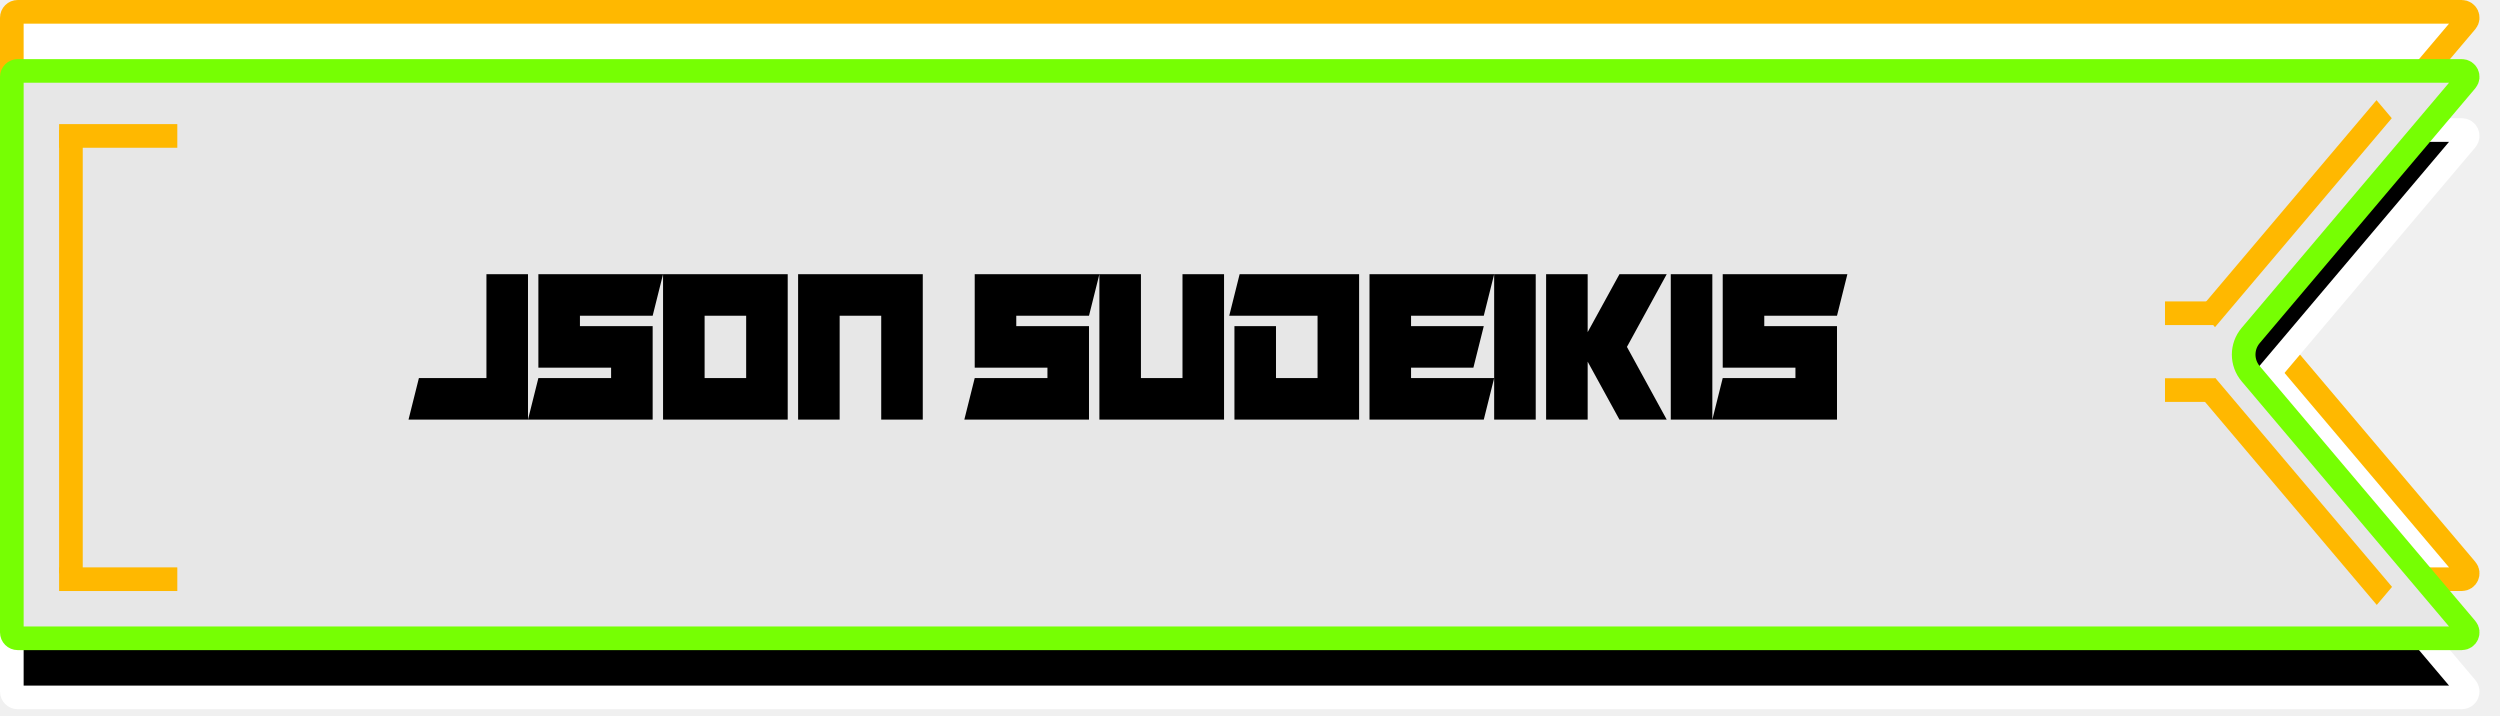
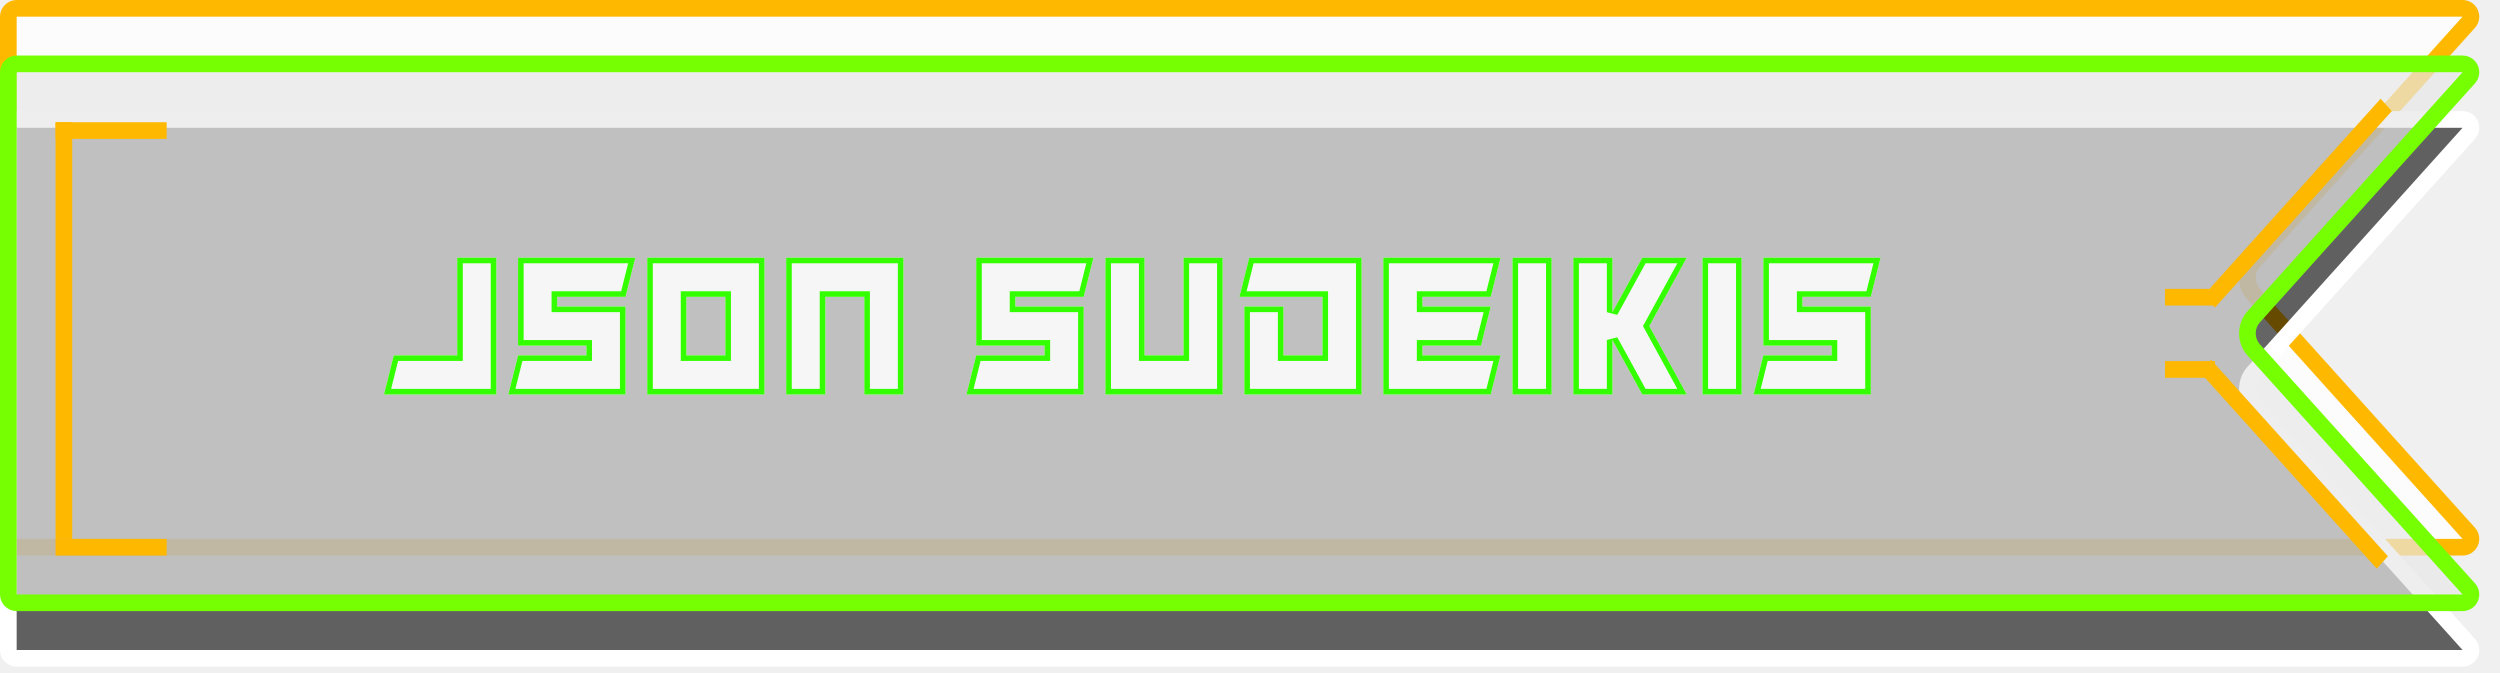
- <svg xmlns="http://www.w3.org/2000/svg" width="423" height="121" viewBox="0 0 423 121" fill="none">
-   <path d="M417.296 3.646L380.812 46.771C379.235 48.635 379.235 51.365 380.812 53.229L417.296 96.354C417.846 97.004 417.384 98 416.532 98H3C2.448 98 2 97.552 2 97V3C2 2.448 2.448 2 3 2H211.5H416.532C417.384 2 417.846 2.996 417.296 3.646Z" fill="white" stroke="#FFB800" stroke-width="4" />
-   <path d="M417.296 23.646L380.812 66.771C379.235 68.635 379.235 71.365 380.812 73.229L417.296 116.354C417.846 117.004 417.384 118 416.532 118H3C2.448 118 2 117.552 2 117V23C2 22.448 2.448 22 3 22H211.5H416.532C417.384 22 417.846 22.996 417.296 23.646Z" fill="black" stroke="white" stroke-width="4" />
-   <path d="M417.296 13.646L380.812 56.771C379.235 58.635 379.235 61.365 380.812 63.229L417.296 106.354C417.846 107.004 417.384 108 416.532 108H3C2.448 108 2 107.552 2 107V13C2 12.448 2.448 12 3 12H211.5H416.532C417.384 12 417.846 12.996 417.296 13.646Z" fill="#E7E7E7" stroke="#76FF03" stroke-width="4" />
-   <line x1="10" y1="23" x2="30" y2="23" stroke="#FFB800" stroke-width="4" />
-   <line x1="12" y1="22" x2="12" y2="97" stroke="#FFB800" stroke-width="4" />
-   <line x1="10" y1="98" x2="30" y2="98" stroke="#FFB800" stroke-width="4" />
-   <line y1="-2" x2="46.31" y2="-2" transform="matrix(0.645874 -0.763444 0.645874 0.763444 374.778 55.3555)" stroke="#FFB800" stroke-width="4" />
-   <line x1="366.318" y1="53" x2="374.778" y2="53" stroke="#FFB800" stroke-width="4" />
-   <line x1="366.318" y1="66" x2="374.778" y2="66" stroke="#FFB800" stroke-width="4" />
-   <line y1="-2" x2="46.31" y2="-2" transform="matrix(0.645874 0.763444 -0.645874 0.763444 372.24 67)" stroke="#FFB800" stroke-width="4" />
-   <path d="M69.121 71L70.879 63.969H82.305V46.391H89.336V71H69.121ZM112.188 46.391L110.43 53.422H98.125V55.18H110.43V71H89.336L91.094 63.969H103.398V62.211H91.094V46.391H112.188ZM126.25 53.422H119.219V63.969H126.25V53.422ZM133.281 46.391V71H112.188V46.391H133.281ZM156.133 71H149.102V53.422H142.07V71H135.039V46.391H156.133V71ZM186.016 46.391L184.258 53.422H171.953V55.18H184.258V71H163.164L164.922 63.969H177.227V62.211H164.922V46.391H186.016ZM186.016 46.391H193.047V63.969H200.078V46.391H207.109V71H186.016V46.391ZM222.93 53.422H207.988L209.746 46.391H229.961V71H208.867V55.18H215.898V63.969H222.93V53.422ZM252.812 46.391L251.055 53.422H238.75V55.18H251.055L249.297 62.211H238.75V63.969H252.812L251.055 71H231.719V46.391H252.812ZM252.812 46.391H259.844V71H252.812V46.391ZM268.633 61.191V71H261.602V46.391H268.633V56.199L274.012 46.391H282.01L275.277 58.695L282.01 71H274.012L268.633 61.191ZM282.695 46.391H289.727V71H282.695V46.391ZM312.578 46.391L310.82 53.422H298.516V55.18H310.82V71H289.727L291.484 63.969H303.789V62.211H291.484V46.391H312.578Z" fill="black" />
+ <svg xmlns="http://www.w3.org/2000/svg" width="450" height="121" viewBox="0 0 450 121" fill="none">
+   <path d="M444.379 4.003L405.691 46.99C404.151 48.701 404.151 51.299 405.691 53.01L444.379 95.997C445.248 96.962 444.563 98.5 443.264 98.5H3C2.172 98.5 1.5 97.828 1.5 97V3C1.5 2.172 2.172 1.5 3 1.5H225H443.264C444.563 1.5 445.248 3.038 444.379 4.003Z" fill="white" fill-opacity="0.8" stroke="#FFB800" stroke-width="3" />
+   <path d="M444.379 24.003L405.691 66.99C404.151 68.701 404.151 71.299 405.691 73.01L444.379 115.997C445.248 116.962 444.563 118.5 443.264 118.5H3C2.172 118.5 1.5 117.828 1.5 117V23C1.5 22.172 2.172 21.5 3 21.5H225H443.264C444.563 21.5 445.248 23.038 444.379 24.003Z" fill="black" fill-opacity="0.6" stroke="white" stroke-width="3" />
+   <path d="M444.379 14.003L405.691 56.99C404.151 58.701 404.151 61.299 405.691 63.01L444.379 105.997C445.248 106.962 444.563 108.5 443.264 108.5H3C2.172 108.5 1.5 107.828 1.5 107V13C1.5 12.172 2.172 11.5 3 11.5H225H443.264C444.563 11.5 445.248 13.038 444.379 14.003Z" fill="#E7E7E7" fill-opacity="0.7" stroke="#76FF03" stroke-width="3" />
+   <line x1="10" y1="23.5" x2="30" y2="23.5" stroke="#FFB800" stroke-width="3" />
+   <line x1="11.5" y1="22" x2="11.5" y2="97" stroke="#FFB800" stroke-width="3" />
+   <line x1="10" y1="98.5" x2="30" y2="98.5" stroke="#FFB800" stroke-width="3" />
+   <line y1="-1.5" x2="47.566" y2="-1.5" transform="matrix(0.668965 -0.743294 0.668965 0.743294 398.7 55.3555)" stroke="#FFB800" stroke-width="3" />
+   <line x1="389.7" y1="53.5" x2="398.7" y2="53.5" stroke="#FFB800" stroke-width="3" />
+   <line x1="389.7" y1="66.5" x2="398.7" y2="66.5" stroke="#FFB800" stroke-width="3" />
+   <line y1="-1.5" x2="47.566" y2="-1.5" transform="matrix(0.668965 0.743294 -0.668965 0.743294 396 67)" stroke="#FFB800" stroke-width="3" />
+   <mask id="path-11-inside-1_63_621" fill="white">
+     <path d="M69.121 71L70.879 63.969H82.305V46.391H89.336V71H69.121ZM114.347 46.391L112.59 53.422H100.285V55.18H112.59V71H91.496L93.254 63.969H105.558V62.211H93.254V46.391H114.347ZM130.57 53.422H123.539V63.969H130.57V53.422ZM137.601 46.391V71H116.507V46.391H137.601ZM162.613 71H155.582V53.422H148.55V71H141.519V46.391H162.613V71ZM196.816 46.391L195.058 53.422H182.753V55.18H195.058V71H173.964L175.722 63.969H188.027V62.211H175.722V46.391H196.816ZM198.976 46.391H206.007V63.969H213.038V46.391H220.069V71H198.976V46.391ZM238.05 53.422H223.108L224.866 46.391H245.081V71H223.987V55.18H231.018V63.969H238.05V53.422ZM270.092 46.391L268.335 53.422H256.03V55.18H268.335L266.577 62.211H256.03V63.969H270.092L268.335 71H248.999V46.391H270.092ZM272.253 46.391H279.284V71H272.253V46.391ZM290.233 61.191V71H283.202V46.391H290.233V56.199L295.612 46.391H303.61L296.877 58.695L303.61 71H295.612L290.233 61.191ZM306.455 46.391H313.487V71H306.455V46.391ZM338.498 46.391L336.74 53.422H324.436V55.18H336.74V71H315.647L317.404 63.969H329.709V62.211H317.404V46.391H338.498Z" />
+   </mask>
+   <path d="M69.121 71L70.879 63.969H82.305V46.391H89.336V71H69.121ZM114.347 46.391L112.59 53.422H100.285V55.18H112.59V71H91.496L93.254 63.969H105.558V62.211H93.254V46.391H114.347ZM130.57 53.422H123.539V63.969H130.57V53.422ZM137.601 46.391V71H116.507V46.391H137.601ZM162.613 71H155.582V53.422H148.55V71H141.519V46.391H162.613V71ZM196.816 46.391L195.058 53.422H182.753V55.18H195.058V71H173.964L175.722 63.969H188.027V62.211H175.722V46.391H196.816ZM198.976 46.391H206.007V63.969H213.038V46.391H220.069V71H198.976V46.391ZM238.05 53.422H223.108L224.866 46.391H245.081V71H223.987V55.18H231.018V63.969H238.05V53.422ZM270.092 46.391L268.335 53.422H256.03V55.18H268.335L266.577 62.211H256.03V63.969H270.092L268.335 71H248.999V46.391H270.092ZM272.253 46.391H279.284V71H272.253V46.391ZM290.233 61.191V71H283.202V46.391H290.233V56.199L295.612 46.391H303.61L296.877 58.695L303.61 71H295.612L290.233 61.191ZM306.455 46.391H313.487V71H306.455V46.391ZM338.498 46.391L336.74 53.422H324.436V55.18H336.74V71H315.647L317.404 63.969H329.709V62.211H317.404V46.391H338.498Z" fill="white" fill-opacity="0.85" />
+   <path d="M69.121 71L68.151 70.757L67.84 72H69.121V71ZM70.879 63.969V62.969H70.098L69.909 63.726L70.879 63.969ZM82.305 63.969V64.969H83.305V63.969H82.305ZM82.305 46.391V45.391H81.305V46.391H82.305ZM89.336 46.391H90.336V45.391H89.336V46.391ZM89.336 71V72H90.336V71H89.336ZM70.091 71.243L71.849 64.211L69.909 63.726L68.151 70.757L70.091 71.243ZM70.879 64.969H82.305V62.969H70.879V64.969ZM83.305 63.969V46.391H81.305V63.969H83.305ZM82.305 47.391H89.336V45.391H82.305V47.391ZM88.336 46.391V71H90.336V46.391H88.336ZM89.336 70H69.121V72H89.336V70ZM114.347 46.391L115.318 46.633L115.628 45.391H114.347V46.391ZM112.59 53.422V54.422H113.37L113.56 53.664L112.59 53.422ZM100.285 53.422V52.422H99.285V53.422H100.285ZM100.285 55.18H99.285V56.18H100.285V55.18ZM112.59 55.18H113.59V54.18H112.59V55.18ZM112.59 71V72H113.59V71H112.59ZM91.496 71L90.526 70.757L90.215 72H91.496V71ZM93.254 63.969V62.969H92.473L92.284 63.726L93.254 63.969ZM105.558 63.969V64.969H106.558V63.969H105.558ZM105.558 62.211H106.558V61.211H105.558V62.211ZM93.254 62.211H92.254V63.211H93.254V62.211ZM93.254 46.391V45.391H92.254V46.391H93.254ZM113.377 46.148L111.62 53.179L113.56 53.664L115.318 46.633L113.377 46.148ZM112.59 52.422H100.285V54.422H112.59V52.422ZM99.285 53.422V55.18H101.285V53.422H99.285ZM100.285 56.18H112.59V54.18H100.285V56.18ZM111.59 55.18V71H113.59V55.18H111.59ZM112.59 70H91.496V72H112.59V70ZM92.466 71.243L94.224 64.211L92.284 63.726L90.526 70.757L92.466 71.243ZM93.254 64.969H105.558V62.969H93.254V64.969ZM106.558 63.969V62.211H104.558V63.969H106.558ZM105.558 61.211H93.254V63.211H105.558V61.211ZM94.254 62.211V46.391H92.254V62.211H94.254ZM93.254 47.391H114.347V45.391H93.254V47.391ZM130.57 53.422H131.57V52.422H130.57V53.422ZM123.539 53.422V52.422H122.539V53.422H123.539ZM123.539 63.969H122.539V64.969H123.539V63.969ZM130.57 63.969V64.969H131.57V63.969H130.57ZM137.601 46.391H138.601V45.391H137.601V46.391ZM137.601 71V72H138.601V71H137.601ZM116.507 71H115.507V72H116.507V71ZM116.507 46.391V45.391H115.507V46.391H116.507ZM130.57 52.422H123.539V54.422H130.57V52.422ZM122.539 53.422V63.969H124.539V53.422H122.539ZM123.539 64.969H130.57V62.969H123.539V64.969ZM131.57 63.969V53.422H129.57V63.969H131.57ZM136.601 46.391V71H138.601V46.391H136.601ZM137.601 70H116.507V72H137.601V70ZM117.507 71V46.391H115.507V71H117.507ZM116.507 47.391H137.601V45.391H116.507V47.391ZM162.613 71V72H163.613V71H162.613ZM155.582 71H154.582V72H155.582V71ZM155.582 53.422H156.582V52.422H155.582V53.422ZM148.55 53.422V52.422H147.55V53.422H148.55ZM148.55 71V72H149.55V71H148.55ZM141.519 71H140.519V72H141.519V71ZM141.519 46.391V45.391H140.519V46.391H141.519ZM162.613 46.391H163.613V45.391H162.613V46.391ZM162.613 70H155.582V72H162.613V70ZM156.582 71V53.422H154.582V71H156.582ZM155.582 52.422H148.55V54.422H155.582V52.422ZM147.55 53.422V71H149.55V53.422H147.55ZM148.55 70H141.519V72H148.55V70ZM142.519 71V46.391H140.519V71H142.519ZM141.519 47.391H162.613V45.391H141.519V47.391ZM161.613 46.391V71H163.613V46.391H161.613ZM196.816 46.391L197.786 46.633L198.096 45.391H196.816V46.391ZM195.058 53.422V54.422H195.839L196.028 53.664L195.058 53.422ZM182.753 53.422V52.422H181.753V53.422H182.753ZM182.753 55.18H181.753V56.18H182.753V55.18ZM195.058 55.18H196.058V54.18H195.058V55.18ZM195.058 71V72H196.058V71H195.058ZM173.964 71L172.994 70.757L172.683 72H173.964V71ZM175.722 63.969V62.969H174.941L174.752 63.726L175.722 63.969ZM188.027 63.969V64.969H189.027V63.969H188.027ZM188.027 62.211H189.027V61.211H188.027V62.211ZM175.722 62.211H174.722V63.211H175.722V62.211ZM175.722 46.391V45.391H174.722V46.391H175.722ZM195.845 46.148L194.088 53.179L196.028 53.664L197.786 46.633L195.845 46.148ZM195.058 52.422H182.753V54.422H195.058V52.422ZM181.753 53.422V55.18H183.753V53.422H181.753ZM182.753 56.18H195.058V54.18H182.753V56.18ZM194.058 55.18V71H196.058V55.18H194.058ZM195.058 70H173.964V72H195.058V70ZM174.934 71.243L176.692 64.211L174.752 63.726L172.994 70.757L174.934 71.243ZM175.722 64.969H188.027V62.969H175.722V64.969ZM189.027 63.969V62.211H187.027V63.969H189.027ZM188.027 61.211H175.722V63.211H188.027V61.211ZM176.722 62.211V46.391H174.722V62.211H176.722ZM175.722 47.391H196.816V45.391H175.722V47.391ZM198.976 46.391V45.391H197.976V46.391H198.976ZM206.007 46.391H207.007V45.391H206.007V46.391ZM206.007 63.969H205.007V64.969H206.007V63.969ZM213.038 63.969V64.969H214.038V63.969H213.038ZM213.038 46.391V45.391H212.038V46.391H213.038ZM220.069 46.391H221.069V45.391H220.069V46.391ZM220.069 71V72H221.069V71H220.069ZM198.976 71H197.976V72H198.976V71ZM198.976 47.391H206.007V45.391H198.976V47.391ZM205.007 46.391V63.969H207.007V46.391H205.007ZM206.007 64.969H213.038V62.969H206.007V64.969ZM214.038 63.969V46.391H212.038V63.969H214.038ZM213.038 47.391H220.069V45.391H213.038V47.391ZM219.069 46.391V71H221.069V46.391H219.069ZM220.069 70H198.976V72H220.069V70ZM199.976 71V46.391H197.976V71H199.976ZM238.05 53.422H239.05V52.422H238.05V53.422ZM223.108 53.422L222.138 53.179L221.827 54.422H223.108V53.422ZM224.866 46.391V45.391H224.085L223.896 46.148L224.866 46.391ZM245.081 46.391H246.081V45.391H245.081V46.391ZM245.081 71V72H246.081V71H245.081ZM223.987 71H222.987V72H223.987V71ZM223.987 55.18V54.18H222.987V55.18H223.987ZM231.018 55.18H232.018V54.18H231.018V55.18ZM231.018 63.969H230.018V64.969H231.018V63.969ZM238.05 63.969V64.969H239.05V63.969H238.05ZM238.05 52.422H223.108V54.422H238.05V52.422ZM224.078 53.664L225.836 46.633L223.896 46.148L222.138 53.179L224.078 53.664ZM224.866 47.391H245.081V45.391H224.866V47.391ZM244.081 46.391V71H246.081V46.391H244.081ZM245.081 70H223.987V72H245.081V70ZM224.987 71V55.18H222.987V71H224.987ZM223.987 56.18H231.018V54.18H223.987V56.18ZM230.018 55.18V63.969H232.018V55.18H230.018ZM231.018 64.969H238.05V62.969H231.018V64.969ZM239.05 63.969V53.422H237.05V63.969H239.05ZM270.092 46.391L271.063 46.633L271.373 45.391H270.092V46.391ZM268.335 53.422V54.422H269.115L269.305 53.664L268.335 53.422ZM256.03 53.422V52.422H255.03V53.422H256.03ZM256.03 55.18H255.03V56.18H256.03V55.18ZM268.335 55.18L269.305 55.422L269.615 54.18H268.335V55.18ZM266.577 62.211V63.211H267.358L267.547 62.453L266.577 62.211ZM256.03 62.211V61.211H255.03V62.211H256.03ZM256.03 63.969H255.03V64.969H256.03V63.969ZM270.092 63.969L271.063 64.211L271.373 62.969H270.092V63.969ZM268.335 71V72H269.115L269.305 71.243L268.335 71ZM248.999 71H247.999V72H248.999V71ZM248.999 46.391V45.391H247.999V46.391H248.999ZM269.122 46.148L267.365 53.179L269.305 53.664L271.063 46.633L269.122 46.148ZM268.335 52.422H256.03V54.422H268.335V52.422ZM255.03 53.422V55.18H257.03V53.422H255.03ZM256.03 56.18H268.335V54.18H256.03V56.18ZM267.365 54.937L265.607 61.968L267.547 62.453L269.305 55.422L267.365 54.937ZM266.577 61.211H256.03V63.211H266.577V61.211ZM255.03 62.211V63.969H257.03V62.211H255.03ZM256.03 64.969H270.092V62.969H256.03V64.969ZM269.122 63.726L267.365 70.757L269.305 71.243L271.063 64.211L269.122 63.726ZM268.335 70H248.999V72H268.335V70ZM249.999 71V46.391H247.999V71H249.999ZM248.999 47.391H270.092V45.391H248.999V47.391ZM272.253 46.391V45.391H271.253V46.391H272.253ZM279.284 46.391H280.284V45.391H279.284V46.391ZM279.284 71V72H280.284V71H279.284ZM272.253 71H271.253V72H272.253V71ZM272.253 47.391H279.284V45.391H272.253V47.391ZM278.284 46.391V71H280.284V46.391H278.284ZM279.284 70H272.253V72H279.284V70ZM273.253 71V46.391H271.253V71H273.253ZM290.233 61.191L291.11 60.711L289.233 61.191H290.233ZM290.233 71V72H291.233V71H290.233ZM283.202 71H282.202V72H283.202V71ZM283.202 46.391V45.391H282.202V46.391H283.202ZM290.233 46.391H291.233V45.391H290.233V46.391ZM290.233 56.199H289.233L291.11 56.68L290.233 56.199ZM295.612 46.391V45.391H295.02L294.735 45.91L295.612 46.391ZM303.61 46.391L304.487 46.871L305.297 45.391H303.61V46.391ZM296.877 58.695L296 58.215L295.737 58.695L296 59.175L296.877 58.695ZM303.61 71V72H305.297L304.487 70.52L303.61 71ZM295.612 71L294.735 71.481L295.02 72H295.612V71ZM289.233 61.191V71H291.233V61.191H289.233ZM290.233 70H283.202V72H290.233V70ZM284.202 71V46.391H282.202V71H284.202ZM283.202 47.391H290.233V45.391H283.202V47.391ZM289.233 46.391V56.199H291.233V46.391H289.233ZM291.11 56.68L296.489 46.871L294.735 45.91L289.356 55.718L291.11 56.68ZM295.612 47.391H303.61V45.391H295.612V47.391ZM302.732 45.911L296 58.215L297.755 59.175L304.487 46.871L302.732 45.911ZM296 59.175L302.732 71.48L304.487 70.52L297.755 58.215L296 59.175ZM303.61 70H295.612V72H303.61V70ZM296.489 70.519L291.11 60.711L289.356 61.672L294.735 71.481L296.489 70.519ZM306.455 46.391V45.391H305.455V46.391H306.455ZM313.487 46.391H314.487V45.391H313.487V46.391ZM313.487 71V72H314.487V71H313.487ZM306.455 71H305.455V72H306.455V71ZM306.455 47.391H313.487V45.391H306.455V47.391ZM312.487 46.391V71H314.487V46.391H312.487ZM313.487 70H306.455V72H313.487V70ZM307.455 71V46.391H305.455V71H307.455ZM338.498 46.391L339.468 46.633L339.779 45.391H338.498V46.391ZM336.74 53.422V54.422H337.521L337.71 53.664L336.74 53.422ZM324.436 53.422V52.422H323.436V53.422H324.436ZM324.436 55.18H323.436V56.18H324.436V55.18ZM336.74 55.18H337.74V54.18H336.74V55.18ZM336.74 71V72H337.74V71H336.74ZM315.647 71L314.676 70.757L314.366 72H315.647V71ZM317.404 63.969V62.969H316.624L316.434 63.726L317.404 63.969ZM329.709 63.969V64.969H330.709V63.969H329.709ZM329.709 62.211H330.709V61.211H329.709V62.211ZM317.404 62.211H316.404V63.211H317.404V62.211ZM317.404 46.391V45.391H316.404V46.391H317.404ZM337.528 46.148L335.77 53.179L337.71 53.664L339.468 46.633L337.528 46.148ZM336.74 52.422H324.436V54.422H336.74V52.422ZM323.436 53.422V55.18H325.436V53.422H323.436ZM324.436 56.18H336.74V54.18H324.436V56.18ZM335.74 55.18V71H337.74V55.18H335.74ZM336.74 70H315.647V72H336.74V70ZM316.617 71.243L318.375 64.211L316.434 63.726L314.676 70.757L316.617 71.243ZM317.404 64.969H329.709V62.969H317.404V64.969ZM330.709 63.969V62.211H328.709V63.969H330.709ZM329.709 61.211H317.404V63.211H329.709V61.211ZM318.404 62.211V46.391H316.404V62.211H318.404ZM317.404 47.391H338.498V45.391H317.404V47.391Z" fill="#34FF00" mask="url(#path-11-inside-1_63_621)" />
</svg>
